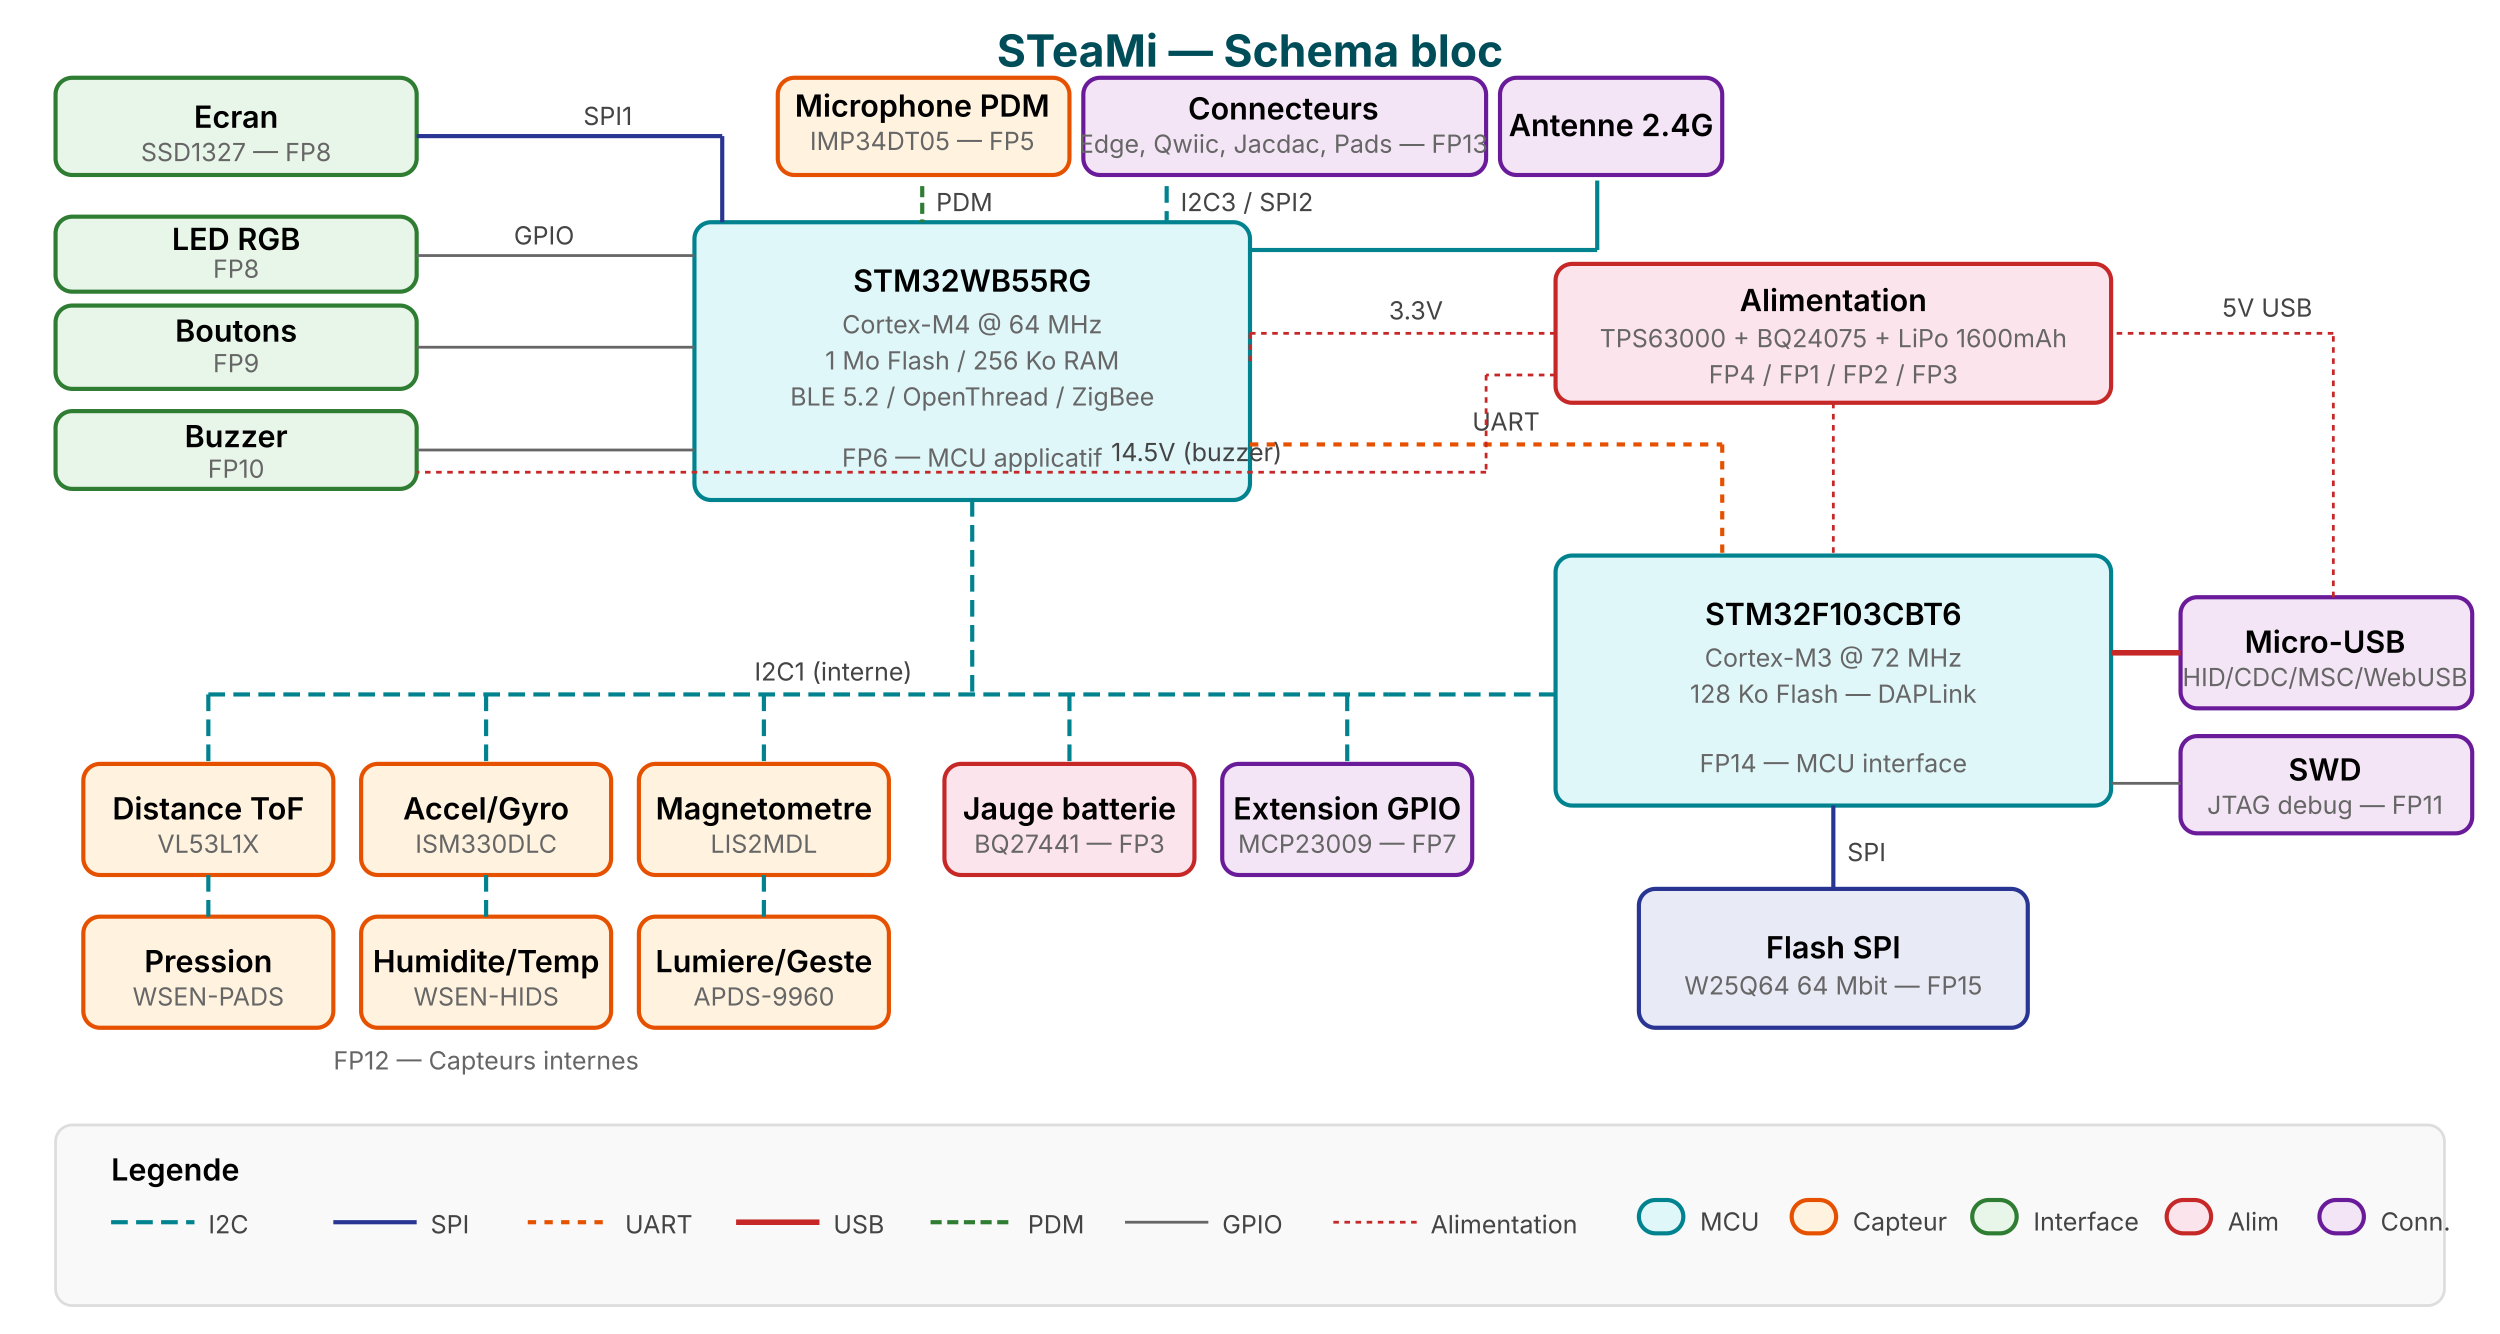
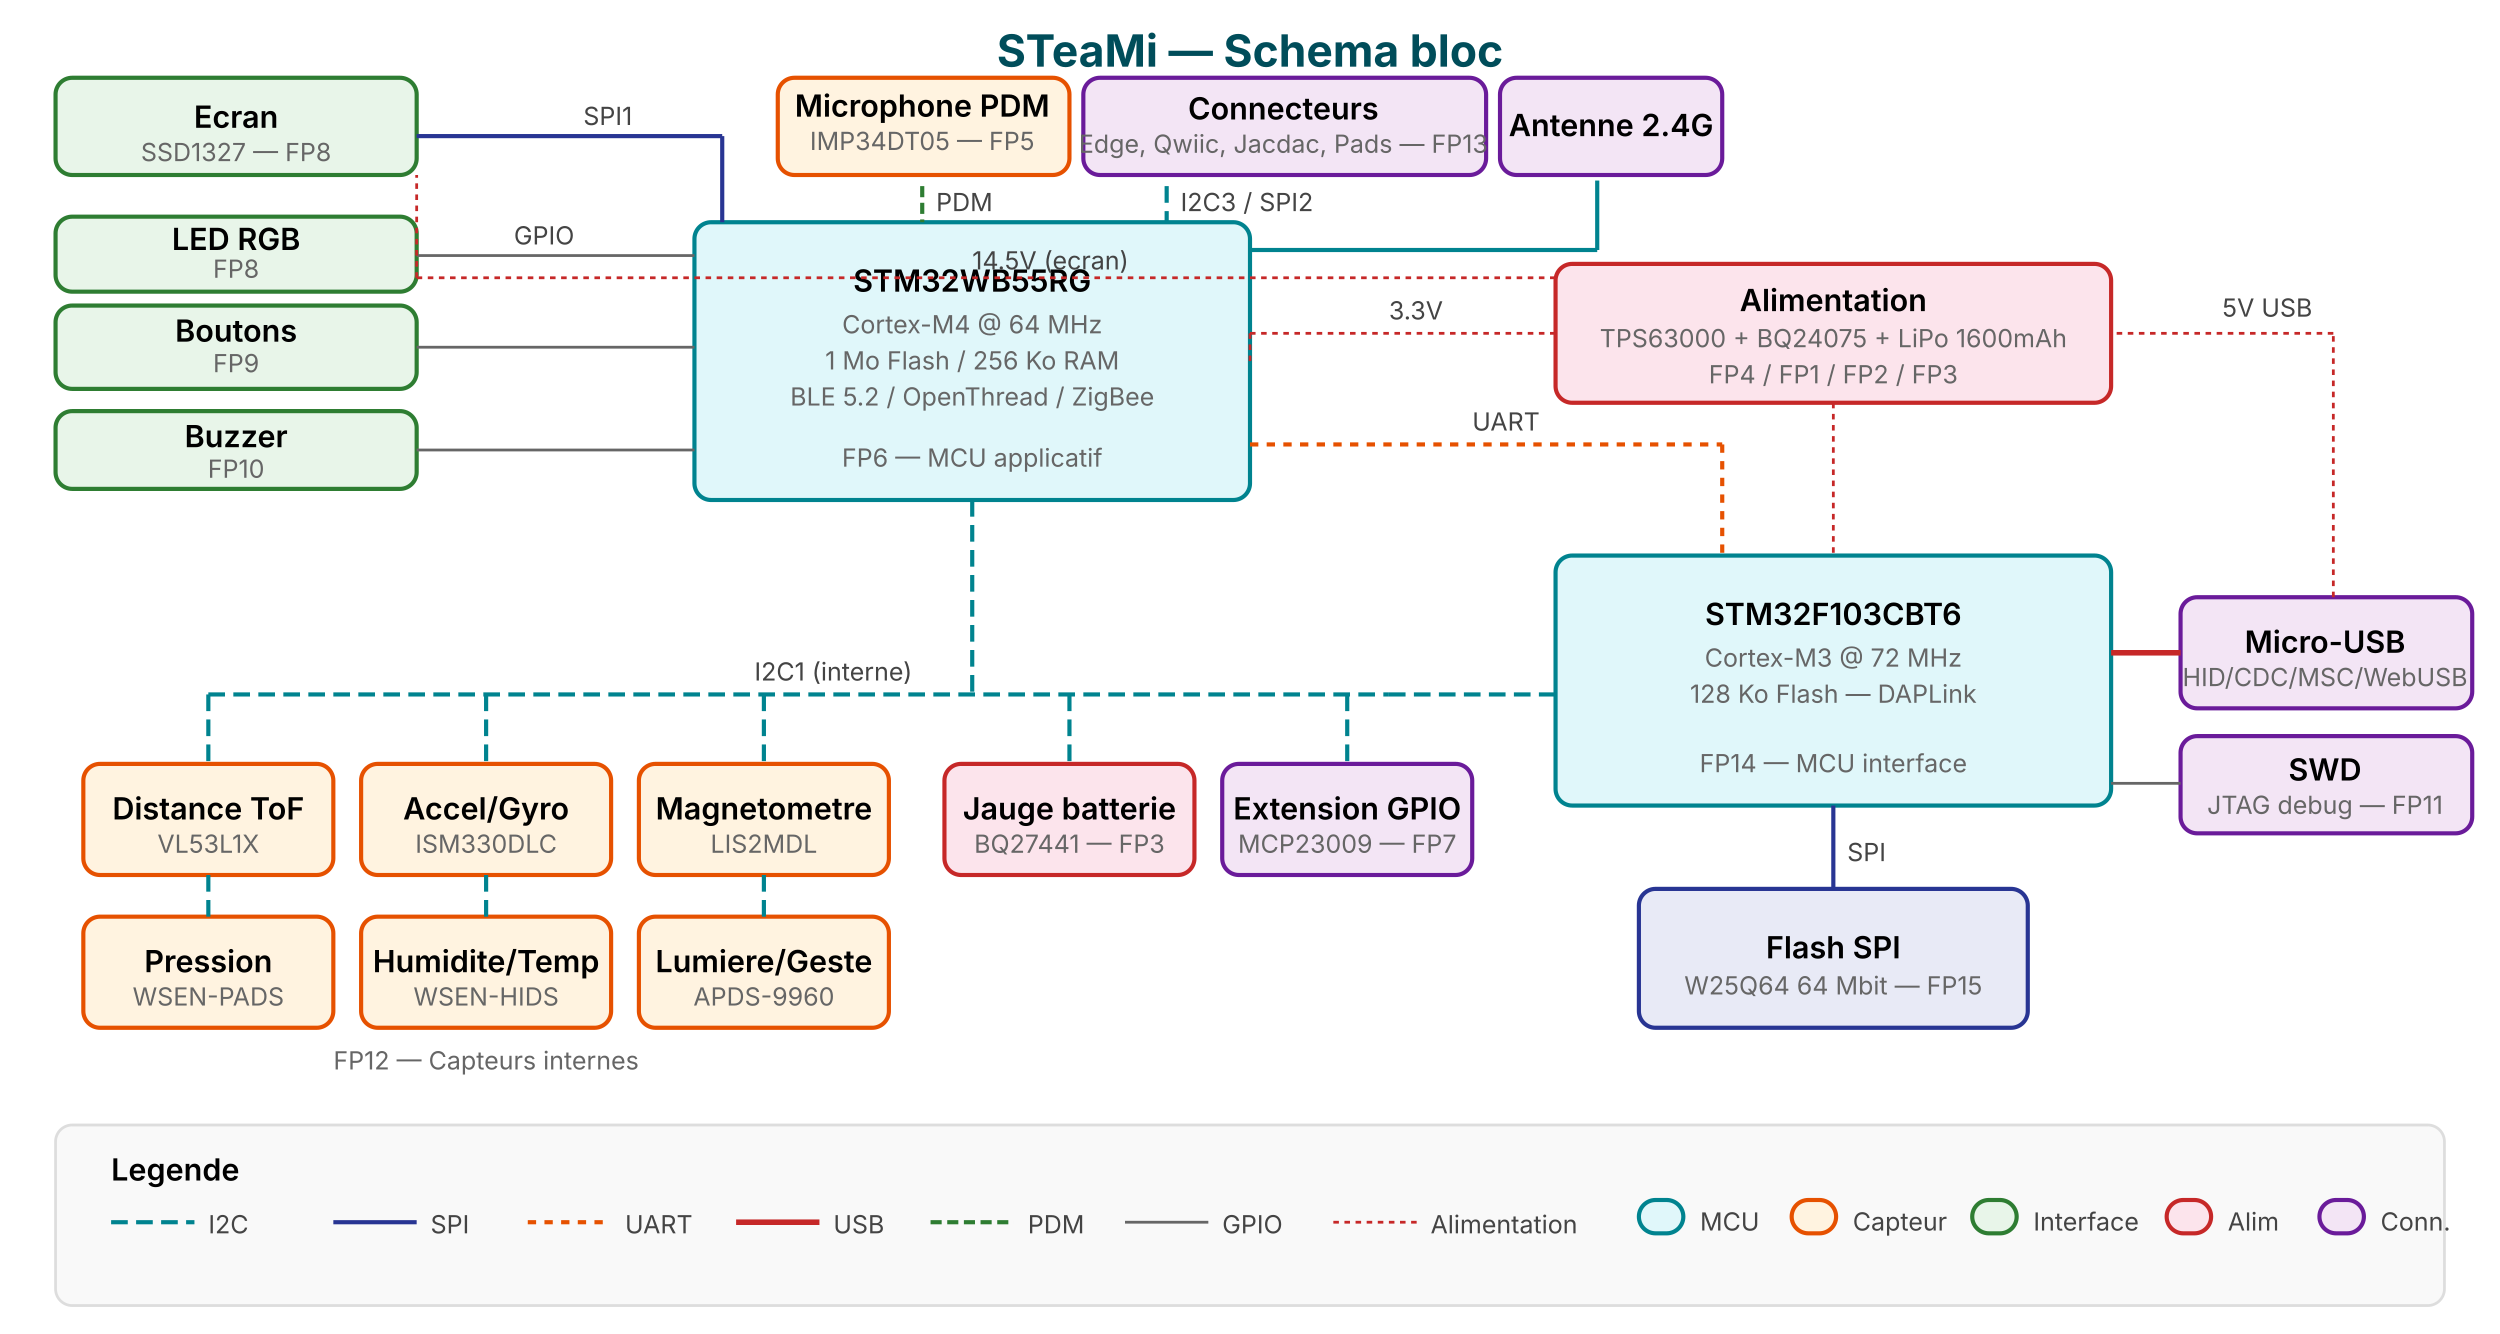
<svg xmlns="http://www.w3.org/2000/svg" viewBox="0 0 900 480" font-family="Inter, -apple-system, sans-serif" font-size="11">
  <defs>
    <style>
      .box { rx: 6; ry: 6; stroke-width: 1.5; }
      .mcu { fill: #e0f7fa; stroke: #00838f; }
      .sensor { fill: #fff3e0; stroke: #e65100; }
      .power { fill: #fce4ec; stroke: #c62828; }
      .ui { fill: #e8f5e9; stroke: #2e7d32; }
      .conn { fill: #f3e5f5; stroke: #6a1b9a; }
      .flash { fill: #e8eaf6; stroke: #283593; }
      .label { font-weight: 600; font-size: 11px; }
      .sublabel { font-size: 9px; fill: #666; }
      .bus { stroke-width: 1.5; fill: none; }
      .bus-i2c { stroke: #00838f; stroke-dasharray: 6,3; }
      .bus-spi { stroke: #283593; }
      .bus-uart { stroke: #e65100; stroke-dasharray: 3,3; }
      .bus-usb { stroke: #c62828; stroke-width: 2; }
      .bus-pwr { stroke: #c62828; stroke-width: 1; stroke-dasharray: 2,2; }
      .bus-pdm { stroke: #2e7d32; stroke-dasharray: 4,2; }
      .bus-gpio { stroke: #666; stroke-width: 1; }
      .title { font-size: 16px; font-weight: 700; fill: #004d5a; }
      .legend-text { font-size: 9px; fill: #444; }
    </style>
  </defs>
  <text x="450" y="24" text-anchor="middle" class="title">STeaMi — Schema bloc</text>
  <rect x="250" y="80" width="200" height="100" class="box mcu" />
  <text x="350" y="105" text-anchor="middle" class="label">STM32WB55RG</text>
  <text x="350" y="120" text-anchor="middle" class="sublabel">Cortex-M4 @ 64 MHz</text>
  <text x="350" y="133" text-anchor="middle" class="sublabel">1 Mo Flash / 256 Ko RAM</text>
  <text x="350" y="146" text-anchor="middle" class="sublabel">BLE 5.2 / OpenThread / ZigBee</text>
  <text x="350" y="168" text-anchor="middle" class="sublabel" fill="#00838f">FP6 — MCU applicatif</text>
  <rect x="540" y="28" width="80" height="35" class="box conn" />
  <text x="580" y="49" text-anchor="middle" class="label" font-size="9">Antenne 2.4G</text>
  <line x1="450" y1="90" x2="575" y2="90" class="bus" stroke="#00838f" stroke-width="1.5" />
  <line x1="575" y1="90" x2="575" y2="65" class="bus" stroke="#00838f" stroke-width="1.5" />
  <rect x="560" y="200" width="200" height="90" class="box mcu" />
  <text x="660" y="225" text-anchor="middle" class="label">STM32F103CBT6</text>
  <text x="660" y="240" text-anchor="middle" class="sublabel">Cortex-M3 @ 72 MHz</text>
  <text x="660" y="253" text-anchor="middle" class="sublabel">128 Ko Flash — DAPLink</text>
  <text x="660" y="278" text-anchor="middle" class="sublabel" fill="#00838f">FP14 — MCU interface</text>
  <rect x="785" y="215" width="105" height="40" class="box conn" />
  <text x="837" y="235" text-anchor="middle" class="label" font-size="9">Micro-USB</text>
  <text x="837" y="247" text-anchor="middle" class="sublabel">HID/CDC/MSC/WebUSB</text>
  <line x1="760" y1="235" x2="785" y2="235" class="bus bus-usb" />
  <line x1="450" y1="160" x2="620" y2="160" class="bus bus-uart" />
  <line x1="620" y1="160" x2="620" y2="200" class="bus bus-uart" />
  <text x="530" y="155" class="legend-text" fill="#e65100">UART</text>
  <rect x="590" y="320" width="140" height="50" class="box flash" />
  <text x="660" y="345" text-anchor="middle" class="label">Flash SPI</text>
  <text x="660" y="358" text-anchor="middle" class="sublabel">W25Q64 64 Mbit — FP15</text>
  <line x1="660" y1="290" x2="660" y2="320" class="bus bus-spi" />
  <text x="665" y="310" class="legend-text" fill="#283593">SPI</text>
  <line x1="75" y1="250" x2="500" y2="250" class="bus bus-i2c" />
  <text x="300" y="245" text-anchor="middle" class="legend-text" fill="#00838f">I2C1 (interne)</text>
  <line x1="350" y1="180" x2="350" y2="250" class="bus bus-i2c" />
  <line x1="560" y1="250" x2="500" y2="250" class="bus bus-i2c" />
  <rect x="30" y="275" width="90" height="40" class="box sensor" />
  <text x="75" y="295" text-anchor="middle" class="label" font-size="9">Distance ToF</text>
  <text x="75" y="307" text-anchor="middle" class="sublabel">VL53L1X</text>
  <line x1="75" y1="250" x2="75" y2="275" class="bus bus-i2c" />
  <rect x="130" y="275" width="90" height="40" class="box sensor" />
  <text x="175" y="295" text-anchor="middle" class="label" font-size="9">Accel/Gyro</text>
  <text x="175" y="307" text-anchor="middle" class="sublabel">ISM330DLC</text>
  <line x1="175" y1="250" x2="175" y2="275" class="bus bus-i2c" />
  <rect x="230" y="275" width="90" height="40" class="box sensor" />
  <text x="275" y="295" text-anchor="middle" class="label" font-size="9">Magnetometre</text>
  <text x="275" y="307" text-anchor="middle" class="sublabel">LIS2MDL</text>
  <line x1="275" y1="250" x2="275" y2="275" class="bus bus-i2c" />
  <rect x="30" y="330" width="90" height="40" class="box sensor" />
  <text x="75" y="350" text-anchor="middle" class="label" font-size="9">Pression</text>
  <text x="75" y="362" text-anchor="middle" class="sublabel">WSEN-PADS</text>
  <line x1="75" y1="315" x2="75" y2="330" class="bus bus-i2c" />
  <rect x="130" y="330" width="90" height="40" class="box sensor" />
  <text x="175" y="350" text-anchor="middle" class="label" font-size="9">Humidite/Temp</text>
  <text x="175" y="362" text-anchor="middle" class="sublabel">WSEN-HIDS</text>
  <line x1="175" y1="315" x2="175" y2="330" class="bus bus-i2c" />
  <rect x="230" y="330" width="90" height="40" class="box sensor" />
  <text x="275" y="350" text-anchor="middle" class="label" font-size="9">Lumiere/Geste</text>
  <text x="275" y="362" text-anchor="middle" class="sublabel">APDS-9960</text>
  <line x1="275" y1="315" x2="275" y2="330" class="bus bus-i2c" />
  <rect x="340" y="275" width="90" height="40" class="box power" />
  <text x="385" y="295" text-anchor="middle" class="label" font-size="9">Jauge batterie</text>
  <text x="385" y="307" text-anchor="middle" class="sublabel">BQ27441 — FP3</text>
  <line x1="385" y1="250" x2="385" y2="275" class="bus bus-i2c" />
  <rect x="440" y="275" width="90" height="40" class="box conn" />
  <text x="485" y="295" text-anchor="middle" class="label" font-size="9">Extension GPIO</text>
  <text x="485" y="307" text-anchor="middle" class="sublabel">MCP23009 — FP7</text>
  <line x1="485" y1="250" x2="485" y2="275" class="bus bus-i2c" />
  <text x="175" y="385" text-anchor="middle" class="sublabel" fill="#e65100">FP12 — Capteurs internes</text>
  <rect x="280" y="28" width="105" height="35" class="box sensor" />
  <text x="332" y="42" text-anchor="middle" class="label" font-size="9">Microphone PDM</text>
  <text x="332" y="54" text-anchor="middle" class="sublabel">IMP34DT05 — FP5</text>
  <line x1="332" y1="67" x2="332" y2="80" class="bus bus-pdm" />
  <text x="337" y="76" class="legend-text" fill="#2e7d32">PDM</text>
  <rect x="20" y="28" width="130" height="35" class="box ui" />
  <text x="85" y="46" text-anchor="middle" class="label" font-size="10">Ecran</text>
  <text x="85" y="58" text-anchor="middle" class="sublabel">SSD1327 — FP8</text>
  <line x1="150" y1="49" x2="260" y2="49" class="bus bus-spi" />
  <line x1="260" y1="49" x2="260" y2="80" class="bus bus-spi" />
  <text x="210" y="45" class="legend-text" fill="#283593">SPI1</text>
  <rect x="20" y="78" width="130" height="27" class="box ui" />
  <text x="85" y="90" text-anchor="middle" class="label" font-size="9">LED RGB</text>
  <text x="85" y="100" text-anchor="middle" class="sublabel">FP8</text>
  <line x1="150" y1="92" x2="250" y2="92" class="bus bus-gpio" />
  <text x="185" y="88" class="legend-text" fill="#666">GPIO</text>
  <rect x="20" y="110" width="130" height="30" class="box ui" />
  <text x="85" y="123" text-anchor="middle" class="label" font-size="9">Boutons</text>
  <text x="85" y="134" text-anchor="middle" class="sublabel">FP9</text>
  <line x1="150" y1="125" x2="250" y2="125" class="bus bus-gpio" />
  <rect x="20" y="148" width="130" height="28" class="box ui" />
  <text x="85" y="161" text-anchor="middle" class="label" font-size="9">Buzzer</text>
  <text x="85" y="172" text-anchor="middle" class="sublabel">FP10</text>
  <line x1="150" y1="162" x2="250" y2="162" class="bus bus-gpio" />
  <rect x="560" y="95" width="200" height="50" class="box power" />
  <text x="660" y="112" text-anchor="middle" class="label" font-size="10">Alimentation</text>
  <text x="660" y="125" text-anchor="middle" class="sublabel">TPS63000 + BQ24075 + LiPo 1600mAh</text>
  <text x="660" y="138" text-anchor="middle" class="sublabel" fill="#c62828">FP4 / FP1 / FP2 / FP3</text>
-   <line x1="560" y1="135" x2="535" y2="135" class="bus bus-pwr" />
-   <line x1="535" y1="135" x2="535" y2="170" class="bus bus-pwr" />
-   <line x1="535" y1="170" x2="150" y2="170" class="bus bus-pwr" />
-   <text x="400" y="166" class="legend-text" fill="#c62828">14.5V (buzzer)</text>
+   <line x1="560" y1="100" x2="150" y2="100" class="bus bus-pwr" />
+   <line x1="150" y1="100" x2="150" y2="63" class="bus bus-pwr" />
+   <text x="350" y="97" class="legend-text" fill="#c62828">14.5V (ecran)</text>
  <line x1="660" y1="145" x2="660" y2="200" class="bus bus-pwr" stroke-dasharray="2,4" />
  <line x1="560" y1="120" x2="450" y2="120" class="bus bus-pwr" />
  <line x1="450" y1="120" x2="450" y2="130" class="bus bus-pwr" />
  <text x="500" y="115" class="legend-text" fill="#c62828">3.3V</text>
  <line x1="840" y1="215" x2="840" y2="120" class="bus bus-pwr" />
  <line x1="840" y1="120" x2="760" y2="120" class="bus bus-pwr" />
  <text x="800" y="114" class="legend-text" fill="#c62828">5V USB</text>
  <rect x="390" y="28" width="145" height="35" class="box conn" />
  <text x="462" y="43" text-anchor="middle" class="label" font-size="9">Connecteurs</text>
  <text x="462" y="55" text-anchor="middle" class="sublabel">Edge, Qwiic, Jacdac, Pads — FP13</text>
  <line x1="420" y1="67" x2="420" y2="80" class="bus bus-i2c" stroke="#6a1b9a" />
  <text x="425" y="76" class="legend-text" fill="#6a1b9a">I2C3 / SPI2</text>
  <rect x="785" y="265" width="105" height="35" class="box conn" />
  <text x="837" y="281" text-anchor="middle" class="label" font-size="9">SWD</text>
  <text x="837" y="293" text-anchor="middle" class="sublabel">JTAG debug — FP11</text>
  <line x1="760" y1="282" x2="785" y2="282" class="bus bus-gpio" />
  <rect x="20" y="405" width="860" height="65" rx="6" fill="#f9f9f9" stroke="#ddd" />
  <text x="40" y="425" class="label" font-size="10">Legende</text>
  <line x1="40" y1="440" x2="70" y2="440" class="bus bus-i2c" />
  <text x="75" y="444" class="legend-text">I2C</text>
  <line x1="120" y1="440" x2="150" y2="440" class="bus bus-spi" />
  <text x="155" y="444" class="legend-text">SPI</text>
  <line x1="190" y1="440" x2="220" y2="440" class="bus bus-uart" />
  <text x="225" y="444" class="legend-text">UART</text>
  <line x1="265" y1="440" x2="295" y2="440" class="bus bus-usb" />
  <text x="300" y="444" class="legend-text">USB</text>
  <line x1="335" y1="440" x2="365" y2="440" class="bus bus-pdm" />
  <text x="370" y="444" class="legend-text">PDM</text>
  <line x1="405" y1="440" x2="435" y2="440" class="bus bus-gpio" />
  <text x="440" y="444" class="legend-text">GPIO</text>
  <line x1="480" y1="440" x2="510" y2="440" class="bus bus-pwr" />
  <text x="515" y="444" class="legend-text">Alimentation</text>
  <rect x="590" y="432" width="16" height="12" class="box mcu" />
  <text x="612" y="443" class="legend-text">MCU</text>
  <rect x="645" y="432" width="16" height="12" class="box sensor" />
  <text x="667" y="443" class="legend-text">Capteur</text>
  <rect x="710" y="432" width="16" height="12" class="box ui" />
  <text x="732" y="443" class="legend-text">Interface</text>
  <rect x="780" y="432" width="16" height="12" class="box power" />
  <text x="802" y="443" class="legend-text">Alim</text>
  <rect x="835" y="432" width="16" height="12" class="box conn" />
  <text x="857" y="443" class="legend-text">Conn.</text>
</svg>
